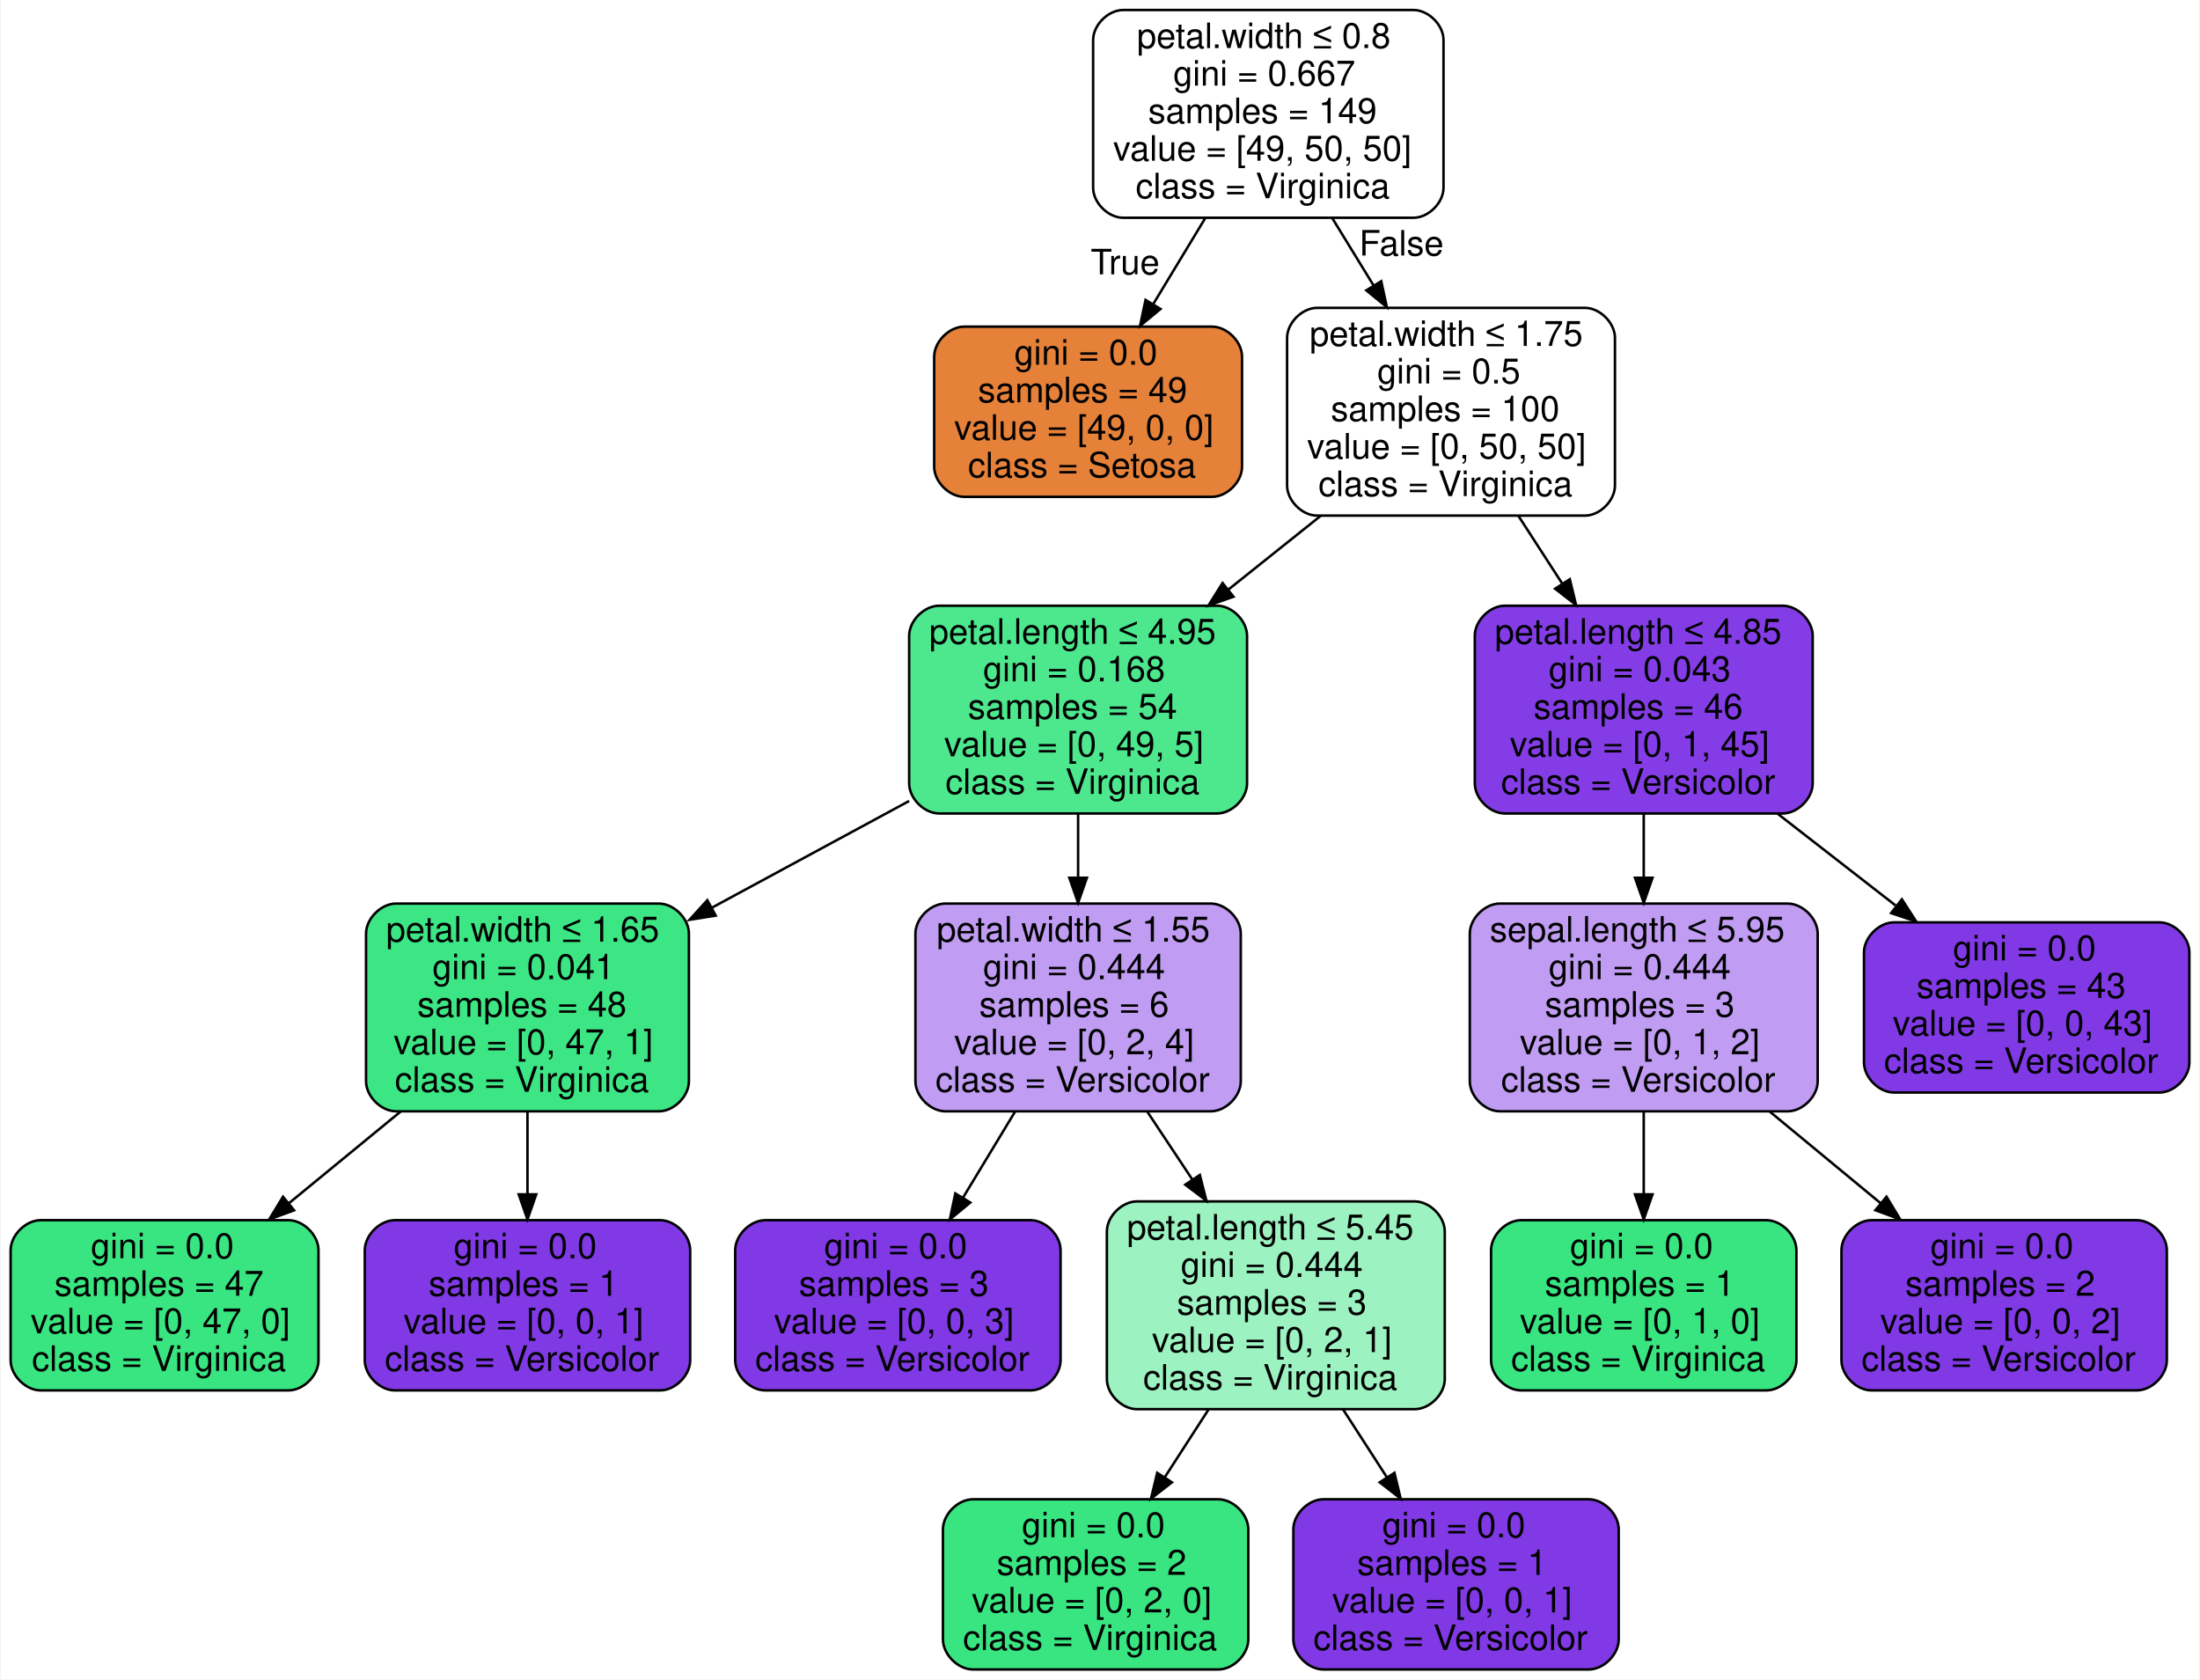
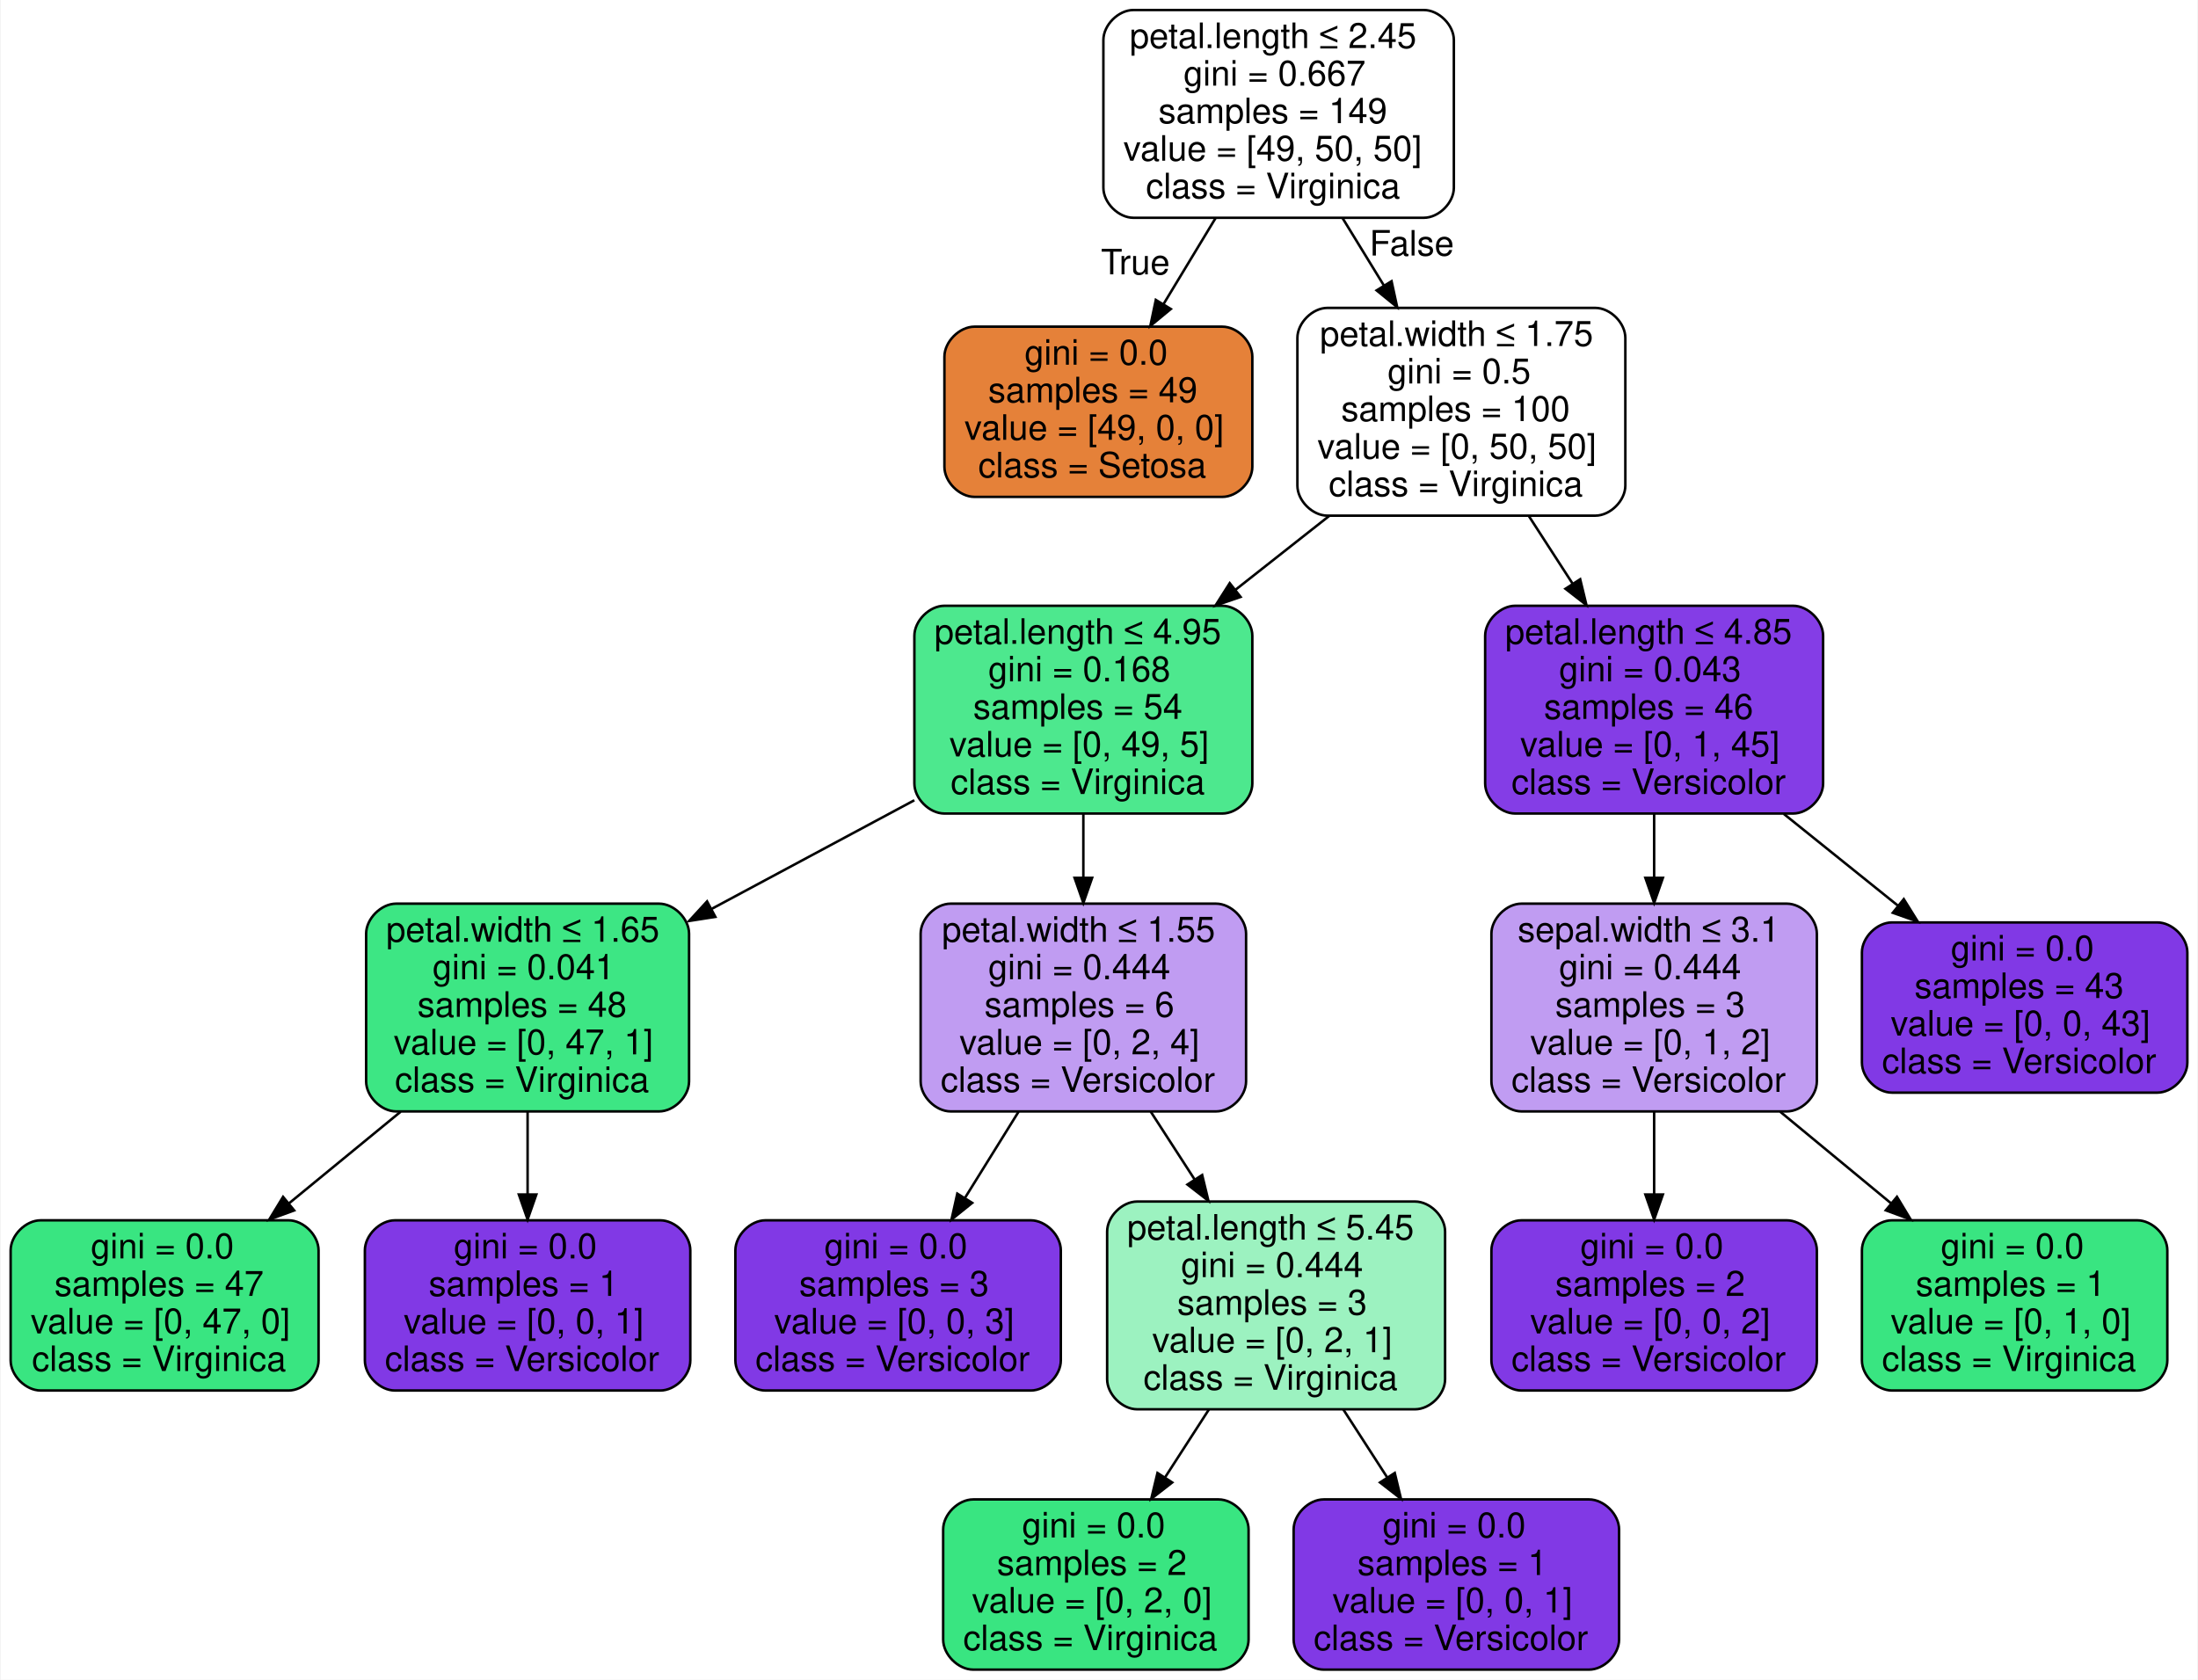
- <svg xmlns="http://www.w3.org/2000/svg" width="879pt" height="671pt" viewBox="0.00 0.00 878.50 671.00">
+ <svg xmlns="http://www.w3.org/2000/svg" width="878pt" height="671pt" viewBox="0.00 0.00 877.50 671.00">
  <g id="graph0" class="graph" transform="scale(1 1) rotate(0) translate(4 667)">
-     <polygon fill="#ffffff" stroke="transparent" points="-4,4 -4,-667 874.5,-667 874.5,4 -4,4" />
+     <polygon fill="#ffffff" stroke="transparent" points="-4,4 -4,-667 873.5,-667 873.5,4 -4,4" />
    <g id="node1" class="node">
-       <path fill="#ffffff" stroke="#000000" d="M560.5,-663C560.5,-663 444.5,-663 444.5,-663 438.5,-663 432.5,-657 432.5,-651 432.5,-651 432.5,-592 432.5,-592 432.5,-586 438.5,-580 444.5,-580 444.5,-580 560.5,-580 560.5,-580 566.5,-580 572.5,-586 572.5,-592 572.5,-592 572.5,-651 572.5,-651 572.5,-657 566.5,-663 560.5,-663" />
-       <text text-anchor="start" x="450" y="-647.8" font-family="Helvetica,sans-Serif" font-size="14.00" fill="#000000">petal.width ≤ 0.8</text>
-       <text text-anchor="start" x="464.5" y="-632.8" font-family="Helvetica,sans-Serif" font-size="14.00" fill="#000000">gini = 0.667</text>
-       <text text-anchor="start" x="454.5" y="-617.8" font-family="Helvetica,sans-Serif" font-size="14.00" fill="#000000">samples = 149</text>
-       <text text-anchor="start" x="440.5" y="-602.8" font-family="Helvetica,sans-Serif" font-size="14.00" fill="#000000">value = [49, 50, 50]</text>
-       <text text-anchor="start" x="449.5" y="-587.8" font-family="Helvetica,sans-Serif" font-size="14.00" fill="#000000">class = Virginica</text>
+       <path fill="#ffffff" stroke="#000000" d="M564.5,-663C564.5,-663 448.5,-663 448.5,-663 442.5,-663 436.5,-657 436.5,-651 436.5,-651 436.5,-592 436.5,-592 436.5,-586 442.5,-580 448.5,-580 448.5,-580 564.5,-580 564.5,-580 570.5,-580 576.5,-586 576.5,-592 576.5,-592 576.5,-651 576.5,-651 576.5,-657 570.5,-663 564.5,-663" />
+       <text text-anchor="start" x="447" y="-647.8" font-family="Helvetica,sans-Serif" font-size="14.00" fill="#000000">petal.length ≤ 2.45</text>
+       <text text-anchor="start" x="468.5" y="-632.8" font-family="Helvetica,sans-Serif" font-size="14.00" fill="#000000">gini = 0.667</text>
+       <text text-anchor="start" x="458.5" y="-617.8" font-family="Helvetica,sans-Serif" font-size="14.00" fill="#000000">samples = 149</text>
+       <text text-anchor="start" x="444.5" y="-602.8" font-family="Helvetica,sans-Serif" font-size="14.00" fill="#000000">value = [49, 50, 50]</text>
+       <text text-anchor="start" x="453.5" y="-587.8" font-family="Helvetica,sans-Serif" font-size="14.00" fill="#000000">class = Virginica</text>
    </g>
    <g id="node2" class="node">
-       <path fill="#e58139" stroke="#000000" d="M480,-536.5C480,-536.5 381,-536.5 381,-536.5 375,-536.5 369,-530.5 369,-524.5 369,-524.5 369,-480.5 369,-480.5 369,-474.5 375,-468.5 381,-468.5 381,-468.5 480,-468.5 480,-468.5 486,-468.5 492,-474.5 492,-480.5 492,-480.5 492,-524.5 492,-524.5 492,-530.5 486,-536.5 480,-536.5" />
-       <text text-anchor="start" x="401" y="-521.3" font-family="Helvetica,sans-Serif" font-size="14.00" fill="#000000">gini = 0.0</text>
-       <text text-anchor="start" x="386.5" y="-506.3" font-family="Helvetica,sans-Serif" font-size="14.00" fill="#000000">samples = 49</text>
-       <text text-anchor="start" x="377" y="-491.3" font-family="Helvetica,sans-Serif" font-size="14.00" fill="#000000">value = [49, 0, 0]</text>
-       <text text-anchor="start" x="382.5" y="-476.3" font-family="Helvetica,sans-Serif" font-size="14.00" fill="#000000">class = Setosa</text>
+       <path fill="#e58139" stroke="#000000" d="M484,-536.5C484,-536.5 385,-536.5 385,-536.5 379,-536.5 373,-530.5 373,-524.5 373,-524.5 373,-480.5 373,-480.5 373,-474.5 379,-468.5 385,-468.5 385,-468.5 484,-468.5 484,-468.5 490,-468.5 496,-474.5 496,-480.5 496,-480.5 496,-524.5 496,-524.5 496,-530.5 490,-536.5 484,-536.5" />
+       <text text-anchor="start" x="405" y="-521.3" font-family="Helvetica,sans-Serif" font-size="14.00" fill="#000000">gini = 0.0</text>
+       <text text-anchor="start" x="390.5" y="-506.3" font-family="Helvetica,sans-Serif" font-size="14.00" fill="#000000">samples = 49</text>
+       <text text-anchor="start" x="381" y="-491.3" font-family="Helvetica,sans-Serif" font-size="14.00" fill="#000000">value = [49, 0, 0]</text>
+       <text text-anchor="start" x="386.5" y="-476.3" font-family="Helvetica,sans-Serif" font-size="14.00" fill="#000000">class = Setosa</text>
    </g>
    <g id="edge1" class="edge">
-       <path fill="none" stroke="#000000" d="M477.318,-579.88C470.598,-568.774 463.324,-556.751 456.559,-545.569" />
-       <polygon fill="#000000" stroke="#000000" points="459.433,-543.559 451.262,-536.815 453.444,-547.183 459.433,-543.559" />
-       <text text-anchor="middle" x="445.288" y="-557.391" font-family="Helvetica,sans-Serif" font-size="14.00" fill="#000000">True</text>
+       <path fill="none" stroke="#000000" d="M481.318,-579.88C474.598,-568.774 467.324,-556.751 460.559,-545.569" />
+       <polygon fill="#000000" stroke="#000000" points="463.433,-543.559 455.262,-536.815 457.444,-547.183 463.433,-543.559" />
+       <text text-anchor="middle" x="449.288" y="-557.391" font-family="Helvetica,sans-Serif" font-size="14.00" fill="#000000">True</text>
    </g>
    <g id="node3" class="node">
-       <path fill="#ffffff" stroke="#000000" d="M629,-544C629,-544 522,-544 522,-544 516,-544 510,-538 510,-532 510,-532 510,-473 510,-473 510,-467 516,-461 522,-461 522,-461 629,-461 629,-461 635,-461 641,-467 641,-473 641,-473 641,-532 641,-532 641,-538 635,-544 629,-544" />
-       <text text-anchor="start" x="519" y="-528.8" font-family="Helvetica,sans-Serif" font-size="14.00" fill="#000000">petal.width ≤ 1.75</text>
-       <text text-anchor="start" x="546" y="-513.8" font-family="Helvetica,sans-Serif" font-size="14.00" fill="#000000">gini = 0.5</text>
-       <text text-anchor="start" x="527.5" y="-498.8" font-family="Helvetica,sans-Serif" font-size="14.00" fill="#000000">samples = 100</text>
-       <text text-anchor="start" x="518" y="-483.8" font-family="Helvetica,sans-Serif" font-size="14.00" fill="#000000">value = [0, 50, 50]</text>
-       <text text-anchor="start" x="522.5" y="-468.8" font-family="Helvetica,sans-Serif" font-size="14.00" fill="#000000">class = Virginica</text>
+       <path fill="#ffffff" stroke="#000000" d="M633,-544C633,-544 526,-544 526,-544 520,-544 514,-538 514,-532 514,-532 514,-473 514,-473 514,-467 520,-461 526,-461 526,-461 633,-461 633,-461 639,-461 645,-467 645,-473 645,-473 645,-532 645,-532 645,-538 639,-544 633,-544" />
+       <text text-anchor="start" x="523" y="-528.8" font-family="Helvetica,sans-Serif" font-size="14.00" fill="#000000">petal.width ≤ 1.75</text>
+       <text text-anchor="start" x="550" y="-513.8" font-family="Helvetica,sans-Serif" font-size="14.00" fill="#000000">gini = 0.5</text>
+       <text text-anchor="start" x="531.5" y="-498.8" font-family="Helvetica,sans-Serif" font-size="14.00" fill="#000000">samples = 100</text>
+       <text text-anchor="start" x="522" y="-483.8" font-family="Helvetica,sans-Serif" font-size="14.00" fill="#000000">value = [0, 50, 50]</text>
+       <text text-anchor="start" x="526.5" y="-468.8" font-family="Helvetica,sans-Serif" font-size="14.00" fill="#000000">class = Virginica</text>
    </g>
    <g id="edge2" class="edge">
-       <path fill="none" stroke="#000000" d="M528.032,-579.88C533.391,-571.143 539.098,-561.84 544.628,-552.825" />
-       <polygon fill="#000000" stroke="#000000" points="547.614,-554.652 549.859,-544.298 541.647,-550.992 547.614,-554.652" />
-       <text text-anchor="middle" x="555.684" y="-564.91" font-family="Helvetica,sans-Serif" font-size="14.00" fill="#000000">False</text>
+       <path fill="none" stroke="#000000" d="M532.032,-579.88C537.391,-571.143 543.098,-561.84 548.628,-552.825" />
+       <polygon fill="#000000" stroke="#000000" points="551.614,-554.652 553.859,-544.298 545.647,-550.992 551.614,-554.652" />
+       <text text-anchor="middle" x="559.684" y="-564.91" font-family="Helvetica,sans-Serif" font-size="14.00" fill="#000000">False</text>
    </g>
    <g id="node4" class="node">
-       <path fill="#4de88e" stroke="#000000" d="M482,-425C482,-425 371,-425 371,-425 365,-425 359,-419 359,-413 359,-413 359,-354 359,-354 359,-348 365,-342 371,-342 371,-342 482,-342 482,-342 488,-342 494,-348 494,-354 494,-354 494,-413 494,-413 494,-419 488,-425 482,-425" />
-       <text text-anchor="start" x="367" y="-409.8" font-family="Helvetica,sans-Serif" font-size="14.00" fill="#000000">petal.length ≤ 4.95</text>
-       <text text-anchor="start" x="388.5" y="-394.8" font-family="Helvetica,sans-Serif" font-size="14.00" fill="#000000">gini = 0.168</text>
-       <text text-anchor="start" x="382.5" y="-379.8" font-family="Helvetica,sans-Serif" font-size="14.00" fill="#000000">samples = 54</text>
-       <text text-anchor="start" x="373" y="-364.8" font-family="Helvetica,sans-Serif" font-size="14.00" fill="#000000">value = [0, 49, 5]</text>
-       <text text-anchor="start" x="373.5" y="-349.8" font-family="Helvetica,sans-Serif" font-size="14.00" fill="#000000">class = Virginica</text>
+       <path fill="#4de88e" stroke="#000000" d="M484,-425C484,-425 373,-425 373,-425 367,-425 361,-419 361,-413 361,-413 361,-354 361,-354 361,-348 367,-342 373,-342 373,-342 484,-342 484,-342 490,-342 496,-348 496,-354 496,-354 496,-413 496,-413 496,-419 490,-425 484,-425" />
+       <text text-anchor="start" x="369" y="-409.8" font-family="Helvetica,sans-Serif" font-size="14.00" fill="#000000">petal.length ≤ 4.95</text>
+       <text text-anchor="start" x="390.5" y="-394.8" font-family="Helvetica,sans-Serif" font-size="14.00" fill="#000000">gini = 0.168</text>
+       <text text-anchor="start" x="384.5" y="-379.8" font-family="Helvetica,sans-Serif" font-size="14.00" fill="#000000">samples = 54</text>
+       <text text-anchor="start" x="375" y="-364.8" font-family="Helvetica,sans-Serif" font-size="14.00" fill="#000000">value = [0, 49, 5]</text>
+       <text text-anchor="start" x="375.5" y="-349.8" font-family="Helvetica,sans-Serif" font-size="14.00" fill="#000000">class = Virginica</text>
    </g>
    <g id="edge3" class="edge">
-       <path fill="none" stroke="#000000" d="M523.387,-460.88C511.478,-451.368 498.727,-441.184 486.516,-431.432" />
-       <polygon fill="#000000" stroke="#000000" points="488.582,-428.603 478.584,-425.097 484.213,-434.072 488.582,-428.603" />
+       <path fill="none" stroke="#000000" d="M526.688,-460.88C514.618,-451.368 501.696,-441.184 489.321,-431.432" />
+       <polygon fill="#000000" stroke="#000000" points="491.303,-428.538 481.283,-425.097 486.97,-434.036 491.303,-428.538" />
    </g>
    <g id="node13" class="node">
-       <path fill="#843de6" stroke="#000000" d="M708,-425C708,-425 597,-425 597,-425 591,-425 585,-419 585,-413 585,-413 585,-354 585,-354 585,-348 591,-342 597,-342 597,-342 708,-342 708,-342 714,-342 720,-348 720,-354 720,-354 720,-413 720,-413 720,-419 714,-425 708,-425" />
-       <text text-anchor="start" x="593" y="-409.8" font-family="Helvetica,sans-Serif" font-size="14.00" fill="#000000">petal.length ≤ 4.85</text>
-       <text text-anchor="start" x="614.5" y="-394.8" font-family="Helvetica,sans-Serif" font-size="14.00" fill="#000000">gini = 0.043</text>
-       <text text-anchor="start" x="608.5" y="-379.8" font-family="Helvetica,sans-Serif" font-size="14.00" fill="#000000">samples = 46</text>
-       <text text-anchor="start" x="599" y="-364.8" font-family="Helvetica,sans-Serif" font-size="14.00" fill="#000000">value = [0, 1, 45]</text>
-       <text text-anchor="start" x="595.5" y="-349.8" font-family="Helvetica,sans-Serif" font-size="14.00" fill="#000000">class = Versicolor</text>
+       <path fill="#843de6" stroke="#000000" d="M712,-425C712,-425 601,-425 601,-425 595,-425 589,-419 589,-413 589,-413 589,-354 589,-354 589,-348 595,-342 601,-342 601,-342 712,-342 712,-342 718,-342 724,-348 724,-354 724,-354 724,-413 724,-413 724,-419 718,-425 712,-425" />
+       <text text-anchor="start" x="597" y="-409.8" font-family="Helvetica,sans-Serif" font-size="14.00" fill="#000000">petal.length ≤ 4.85</text>
+       <text text-anchor="start" x="618.5" y="-394.8" font-family="Helvetica,sans-Serif" font-size="14.00" fill="#000000">gini = 0.043</text>
+       <text text-anchor="start" x="612.5" y="-379.8" font-family="Helvetica,sans-Serif" font-size="14.00" fill="#000000">samples = 46</text>
+       <text text-anchor="start" x="603" y="-364.8" font-family="Helvetica,sans-Serif" font-size="14.00" fill="#000000">value = [0, 1, 45]</text>
+       <text text-anchor="start" x="599.5" y="-349.8" font-family="Helvetica,sans-Serif" font-size="14.00" fill="#000000">class = Versicolor</text>
    </g>
    <g id="edge12" class="edge">
-       <path fill="none" stroke="#000000" d="M602.431,-460.88C608.084,-452.143 614.103,-442.84 619.937,-433.825" />
-       <polygon fill="#000000" stroke="#000000" points="622.96,-435.595 625.454,-425.298 617.083,-431.792 622.96,-435.595" />
+       <path fill="none" stroke="#000000" d="M606.431,-460.88C612.084,-452.143 618.103,-442.84 623.937,-433.825" />
+       <polygon fill="#000000" stroke="#000000" points="626.96,-435.595 629.454,-425.298 621.083,-431.792 626.96,-435.595" />
    </g>
    <g id="node5" class="node">
      <path fill="#3de684" stroke="#000000" d="M259,-306C259,-306 154,-306 154,-306 148,-306 142,-300 142,-294 142,-294 142,-235 142,-235 142,-229 148,-223 154,-223 154,-223 259,-223 259,-223 265,-223 271,-229 271,-235 271,-235 271,-294 271,-294 271,-300 265,-306 259,-306" />
      <text text-anchor="start" x="150" y="-290.8" font-family="Helvetica,sans-Serif" font-size="14.00" fill="#000000">petal.width ≤ 1.65</text>
      <text text-anchor="start" x="168.5" y="-275.8" font-family="Helvetica,sans-Serif" font-size="14.00" fill="#000000">gini = 0.041</text>
      <text text-anchor="start" x="162.5" y="-260.8" font-family="Helvetica,sans-Serif" font-size="14.00" fill="#000000">samples = 48</text>
      <text text-anchor="start" x="153" y="-245.8" font-family="Helvetica,sans-Serif" font-size="14.00" fill="#000000">value = [0, 47, 1]</text>
      <text text-anchor="start" x="153.5" y="-230.8" font-family="Helvetica,sans-Serif" font-size="14.00" fill="#000000">class = Virginica</text>
    </g>
    <g id="edge4" class="edge">
-       <path fill="none" stroke="#000000" d="M358.998,-346.987C334.027,-333.481 305.605,-318.107 280.119,-304.321" />
-       <polygon fill="#000000" stroke="#000000" points="281.698,-301.196 271.237,-299.517 278.367,-307.353 281.698,-301.196" />
+       <path fill="none" stroke="#000000" d="M360.988,-347.311C335.428,-333.61 306.212,-317.949 280.117,-303.962" />
+       <polygon fill="#000000" stroke="#000000" points="281.496,-300.729 271.029,-299.09 278.188,-306.899 281.496,-300.729" />
    </g>
    <g id="node8" class="node">
-       <path fill="#c09cf2" stroke="#000000" d="M479.5,-306C479.5,-306 373.5,-306 373.5,-306 367.5,-306 361.5,-300 361.5,-294 361.5,-294 361.5,-235 361.5,-235 361.5,-229 367.5,-223 373.5,-223 373.5,-223 479.5,-223 479.5,-223 485.5,-223 491.5,-229 491.5,-235 491.5,-235 491.5,-294 491.5,-294 491.5,-300 485.5,-306 479.5,-306" />
-       <text text-anchor="start" x="370" y="-290.8" font-family="Helvetica,sans-Serif" font-size="14.00" fill="#000000">petal.width ≤ 1.55</text>
-       <text text-anchor="start" x="388.5" y="-275.8" font-family="Helvetica,sans-Serif" font-size="14.00" fill="#000000">gini = 0.444</text>
-       <text text-anchor="start" x="387" y="-260.8" font-family="Helvetica,sans-Serif" font-size="14.00" fill="#000000">samples = 6</text>
-       <text text-anchor="start" x="377" y="-245.8" font-family="Helvetica,sans-Serif" font-size="14.00" fill="#000000">value = [0, 2, 4]</text>
-       <text text-anchor="start" x="369.5" y="-230.8" font-family="Helvetica,sans-Serif" font-size="14.00" fill="#000000">class = Versicolor</text>
+       <path fill="#c09cf2" stroke="#000000" d="M481.5,-306C481.5,-306 375.5,-306 375.5,-306 369.5,-306 363.5,-300 363.5,-294 363.5,-294 363.5,-235 363.5,-235 363.5,-229 369.5,-223 375.5,-223 375.5,-223 481.5,-223 481.5,-223 487.5,-223 493.5,-229 493.5,-235 493.5,-235 493.5,-294 493.5,-294 493.5,-300 487.5,-306 481.5,-306" />
+       <text text-anchor="start" x="372" y="-290.8" font-family="Helvetica,sans-Serif" font-size="14.00" fill="#000000">petal.width ≤ 1.55</text>
+       <text text-anchor="start" x="390.5" y="-275.8" font-family="Helvetica,sans-Serif" font-size="14.00" fill="#000000">gini = 0.444</text>
+       <text text-anchor="start" x="389" y="-260.8" font-family="Helvetica,sans-Serif" font-size="14.00" fill="#000000">samples = 6</text>
+       <text text-anchor="start" x="379" y="-245.8" font-family="Helvetica,sans-Serif" font-size="14.00" fill="#000000">value = [0, 2, 4]</text>
+       <text text-anchor="start" x="371.5" y="-230.8" font-family="Helvetica,sans-Serif" font-size="14.00" fill="#000000">class = Versicolor</text>
    </g>
    <g id="edge7" class="edge">
-       <path fill="none" stroke="#000000" d="M426.5,-341.88C426.5,-333.684 426.5,-324.989 426.5,-316.501" />
-       <polygon fill="#000000" stroke="#000000" points="430,-316.298 426.5,-306.298 423,-316.298 430,-316.298" />
+       <path fill="none" stroke="#000000" d="M428.5,-341.88C428.5,-333.684 428.5,-324.989 428.5,-316.501" />
+       <polygon fill="#000000" stroke="#000000" points="432,-316.298 428.5,-306.298 425,-316.298 432,-316.298" />
    </g>
    <g id="node6" class="node">
      <path fill="#39e581" stroke="#000000" d="M111,-179.5C111,-179.5 12,-179.5 12,-179.5 6,-179.5 0,-173.5 0,-167.5 0,-167.5 0,-123.5 0,-123.5 0,-117.5 6,-111.5 12,-111.5 12,-111.5 111,-111.5 111,-111.5 117,-111.5 123,-117.5 123,-123.5 123,-123.5 123,-167.5 123,-167.5 123,-173.5 117,-179.5 111,-179.5" />
      <text text-anchor="start" x="32" y="-164.3" font-family="Helvetica,sans-Serif" font-size="14.00" fill="#000000">gini = 0.0</text>
      <text text-anchor="start" x="17.5" y="-149.3" font-family="Helvetica,sans-Serif" font-size="14.00" fill="#000000">samples = 47</text>
      <text text-anchor="start" x="8" y="-134.3" font-family="Helvetica,sans-Serif" font-size="14.00" fill="#000000">value = [0, 47, 0]</text>
      <text text-anchor="start" x="8.5" y="-119.3" font-family="Helvetica,sans-Serif" font-size="14.00" fill="#000000">class = Virginica</text>
    </g>
    <g id="edge5" class="edge">
      <path fill="none" stroke="#000000" d="M155.786,-222.88C141.316,-211.004 125.569,-198.08 111.162,-186.257" />
      <polygon fill="#000000" stroke="#000000" points="113.263,-183.453 103.312,-179.815 108.822,-188.864 113.263,-183.453" />
    </g>
    <g id="node7" class="node">
      <path fill="#8139e5" stroke="#000000" d="M259.5,-179.5C259.5,-179.5 153.5,-179.5 153.5,-179.5 147.5,-179.5 141.5,-173.5 141.5,-167.5 141.5,-167.5 141.5,-123.5 141.5,-123.5 141.5,-117.5 147.5,-111.5 153.5,-111.5 153.5,-111.5 259.5,-111.5 259.5,-111.5 265.5,-111.5 271.5,-117.5 271.5,-123.5 271.5,-123.5 271.5,-167.5 271.5,-167.5 271.5,-173.5 265.5,-179.5 259.5,-179.5" />
      <text text-anchor="start" x="177" y="-164.3" font-family="Helvetica,sans-Serif" font-size="14.00" fill="#000000">gini = 0.0</text>
      <text text-anchor="start" x="167" y="-149.3" font-family="Helvetica,sans-Serif" font-size="14.00" fill="#000000">samples = 1</text>
      <text text-anchor="start" x="157" y="-134.3" font-family="Helvetica,sans-Serif" font-size="14.00" fill="#000000">value = [0, 0, 1]</text>
      <text text-anchor="start" x="149.5" y="-119.3" font-family="Helvetica,sans-Serif" font-size="14.00" fill="#000000">class = Versicolor</text>
    </g>
    <g id="edge6" class="edge">
      <path fill="none" stroke="#000000" d="M206.5,-222.88C206.5,-212.213 206.5,-200.702 206.5,-189.901" />
      <polygon fill="#000000" stroke="#000000" points="210,-189.815 206.5,-179.815 203,-189.815 210,-189.815" />
    </g>
    <g id="node9" class="node">
      <path fill="#8139e5" stroke="#000000" d="M407.5,-179.5C407.5,-179.5 301.5,-179.5 301.5,-179.5 295.5,-179.5 289.5,-173.5 289.5,-167.5 289.5,-167.5 289.5,-123.5 289.5,-123.5 289.5,-117.5 295.5,-111.5 301.5,-111.5 301.5,-111.5 407.5,-111.5 407.5,-111.5 413.5,-111.5 419.5,-117.5 419.5,-123.5 419.5,-123.5 419.5,-167.5 419.5,-167.5 419.5,-173.5 413.5,-179.5 407.5,-179.5" />
      <text text-anchor="start" x="325" y="-164.3" font-family="Helvetica,sans-Serif" font-size="14.00" fill="#000000">gini = 0.0</text>
      <text text-anchor="start" x="315" y="-149.3" font-family="Helvetica,sans-Serif" font-size="14.00" fill="#000000">samples = 3</text>
      <text text-anchor="start" x="305" y="-134.3" font-family="Helvetica,sans-Serif" font-size="14.00" fill="#000000">value = [0, 0, 3]</text>
      <text text-anchor="start" x="297.5" y="-119.3" font-family="Helvetica,sans-Serif" font-size="14.00" fill="#000000">class = Versicolor</text>
    </g>
    <g id="edge8" class="edge">
-       <path fill="none" stroke="#000000" d="M401.318,-222.88C394.598,-211.774 387.324,-199.751 380.559,-188.569" />
-       <polygon fill="#000000" stroke="#000000" points="383.433,-186.559 375.262,-179.815 377.444,-190.183 383.433,-186.559" />
+       <path fill="none" stroke="#000000" d="M402.618,-222.88C395.712,-211.774 388.236,-199.751 381.283,-188.569" />
+       <polygon fill="#000000" stroke="#000000" points="384.092,-186.459 375.839,-179.815 378.147,-190.155 384.092,-186.459" />
    </g>
    <g id="node10" class="node">
      <path fill="#9cf2c0" stroke="#000000" d="M561,-187C561,-187 450,-187 450,-187 444,-187 438,-181 438,-175 438,-175 438,-116 438,-116 438,-110 444,-104 450,-104 450,-104 561,-104 561,-104 567,-104 573,-110 573,-116 573,-116 573,-175 573,-175 573,-181 567,-187 561,-187" />
      <text text-anchor="start" x="446" y="-171.8" font-family="Helvetica,sans-Serif" font-size="14.00" fill="#000000">petal.length ≤ 5.45</text>
      <text text-anchor="start" x="467.5" y="-156.8" font-family="Helvetica,sans-Serif" font-size="14.00" fill="#000000">gini = 0.444</text>
      <text text-anchor="start" x="466" y="-141.8" font-family="Helvetica,sans-Serif" font-size="14.00" fill="#000000">samples = 3</text>
      <text text-anchor="start" x="456" y="-126.8" font-family="Helvetica,sans-Serif" font-size="14.00" fill="#000000">value = [0, 2, 1]</text>
      <text text-anchor="start" x="452.5" y="-111.8" font-family="Helvetica,sans-Serif" font-size="14.00" fill="#000000">class = Virginica</text>
    </g>
    <g id="edge9" class="edge">
-       <path fill="none" stroke="#000000" d="M454.13,-222.88C459.93,-214.143 466.106,-204.84 472.091,-195.825" />
-       <polygon fill="#000000" stroke="#000000" points="475.137,-197.565 477.752,-187.298 469.305,-193.694 475.137,-197.565" />
+       <path fill="none" stroke="#000000" d="M455.431,-222.88C461.084,-214.143 467.103,-204.84 472.937,-195.825" />
+       <polygon fill="#000000" stroke="#000000" points="475.96,-197.595 478.454,-187.298 470.083,-193.792 475.96,-197.595" />
    </g>
    <g id="node11" class="node">
      <path fill="#39e581" stroke="#000000" d="M482.5,-68C482.5,-68 384.5,-68 384.5,-68 378.5,-68 372.5,-62 372.5,-56 372.5,-56 372.5,-12 372.5,-12 372.5,-6 378.5,0 384.5,0 384.5,0 482.5,0 482.5,0 488.5,0 494.5,-6 494.5,-12 494.5,-12 494.5,-56 494.5,-56 494.5,-62 488.5,-68 482.5,-68" />
      <text text-anchor="start" x="404" y="-52.8" font-family="Helvetica,sans-Serif" font-size="14.00" fill="#000000">gini = 0.0</text>
      <text text-anchor="start" x="394" y="-37.8" font-family="Helvetica,sans-Serif" font-size="14.00" fill="#000000">samples = 2</text>
      <text text-anchor="start" x="384" y="-22.8" font-family="Helvetica,sans-Serif" font-size="14.00" fill="#000000">value = [0, 2, 0]</text>
      <text text-anchor="start" x="380.5" y="-7.8" font-family="Helvetica,sans-Serif" font-size="14.00" fill="#000000">class = Virginica</text>
    </g>
    <g id="edge10" class="edge">
      <path fill="none" stroke="#000000" d="M478.69,-103.981C472.933,-95.067 466.84,-85.631 461.056,-76.673" />
      <polygon fill="#000000" stroke="#000000" points="463.99,-74.766 455.625,-68.264 458.11,-78.563 463.99,-74.766" />
    </g>
    <g id="node12" class="node">
      <path fill="#8139e5" stroke="#000000" d="M630.5,-68C630.5,-68 524.5,-68 524.5,-68 518.5,-68 512.5,-62 512.5,-56 512.5,-56 512.5,-12 512.5,-12 512.5,-6 518.5,0 524.5,0 524.5,0 630.5,0 630.5,0 636.5,0 642.5,-6 642.5,-12 642.5,-12 642.5,-56 642.5,-56 642.5,-62 636.5,-68 630.5,-68" />
      <text text-anchor="start" x="548" y="-52.8" font-family="Helvetica,sans-Serif" font-size="14.00" fill="#000000">gini = 0.0</text>
      <text text-anchor="start" x="538" y="-37.8" font-family="Helvetica,sans-Serif" font-size="14.00" fill="#000000">samples = 1</text>
      <text text-anchor="start" x="528" y="-22.8" font-family="Helvetica,sans-Serif" font-size="14.00" fill="#000000">value = [0, 0, 1]</text>
      <text text-anchor="start" x="520.5" y="-7.8" font-family="Helvetica,sans-Serif" font-size="14.00" fill="#000000">class = Versicolor</text>
    </g>
    <g id="edge11" class="edge">
      <path fill="none" stroke="#000000" d="M532.31,-103.981C538.067,-95.067 544.16,-85.631 549.944,-76.673" />
      <polygon fill="#000000" stroke="#000000" points="552.89,-78.563 555.375,-68.264 547.01,-74.766 552.89,-78.563" />
    </g>
    <g id="node14" class="node">
-       <path fill="#c09cf2" stroke="#000000" d="M710,-306C710,-306 595,-306 595,-306 589,-306 583,-300 583,-294 583,-294 583,-235 583,-235 583,-229 589,-223 595,-223 595,-223 710,-223 710,-223 716,-223 722,-229 722,-235 722,-235 722,-294 722,-294 722,-300 716,-306 710,-306" />
-       <text text-anchor="start" x="591" y="-290.8" font-family="Helvetica,sans-Serif" font-size="14.00" fill="#000000">sepal.length ≤ 5.95</text>
-       <text text-anchor="start" x="614.5" y="-275.8" font-family="Helvetica,sans-Serif" font-size="14.00" fill="#000000">gini = 0.444</text>
-       <text text-anchor="start" x="613" y="-260.8" font-family="Helvetica,sans-Serif" font-size="14.00" fill="#000000">samples = 3</text>
-       <text text-anchor="start" x="603" y="-245.8" font-family="Helvetica,sans-Serif" font-size="14.00" fill="#000000">value = [0, 1, 2]</text>
-       <text text-anchor="start" x="595.5" y="-230.8" font-family="Helvetica,sans-Serif" font-size="14.00" fill="#000000">class = Versicolor</text>
+       <path fill="#c09cf2" stroke="#000000" d="M709.5,-306C709.5,-306 603.5,-306 603.5,-306 597.5,-306 591.5,-300 591.5,-294 591.5,-294 591.5,-235 591.5,-235 591.5,-229 597.5,-223 603.5,-223 603.5,-223 709.5,-223 709.5,-223 715.5,-223 721.5,-229 721.5,-235 721.5,-235 721.5,-294 721.5,-294 721.5,-300 715.5,-306 709.5,-306" />
+       <text text-anchor="start" x="602" y="-290.8" font-family="Helvetica,sans-Serif" font-size="14.00" fill="#000000">sepal.width ≤ 3.1</text>
+       <text text-anchor="start" x="618.5" y="-275.8" font-family="Helvetica,sans-Serif" font-size="14.00" fill="#000000">gini = 0.444</text>
+       <text text-anchor="start" x="617" y="-260.8" font-family="Helvetica,sans-Serif" font-size="14.00" fill="#000000">samples = 3</text>
+       <text text-anchor="start" x="607" y="-245.8" font-family="Helvetica,sans-Serif" font-size="14.00" fill="#000000">value = [0, 1, 2]</text>
+       <text text-anchor="start" x="599.5" y="-230.8" font-family="Helvetica,sans-Serif" font-size="14.00" fill="#000000">class = Versicolor</text>
    </g>
    <g id="edge13" class="edge">
-       <path fill="none" stroke="#000000" d="M652.5,-341.88C652.5,-333.684 652.5,-324.989 652.5,-316.501" />
-       <polygon fill="#000000" stroke="#000000" points="656,-316.298 652.5,-306.298 649,-316.298 656,-316.298" />
+       <path fill="none" stroke="#000000" d="M656.5,-341.88C656.5,-333.684 656.5,-324.989 656.5,-316.501" />
+       <polygon fill="#000000" stroke="#000000" points="660,-316.298 656.5,-306.298 653,-316.298 660,-316.298" />
    </g>
    <g id="node17" class="node">
-       <path fill="#8139e5" stroke="#000000" d="M858.5,-298.5C858.5,-298.5 752.5,-298.5 752.5,-298.5 746.5,-298.5 740.5,-292.5 740.5,-286.5 740.5,-286.5 740.5,-242.5 740.5,-242.5 740.5,-236.5 746.5,-230.5 752.5,-230.5 752.5,-230.5 858.5,-230.5 858.5,-230.5 864.5,-230.5 870.5,-236.5 870.5,-242.5 870.5,-242.5 870.5,-286.5 870.5,-286.5 870.5,-292.5 864.5,-298.5 858.5,-298.5" />
-       <text text-anchor="start" x="776" y="-283.3" font-family="Helvetica,sans-Serif" font-size="14.00" fill="#000000">gini = 0.0</text>
-       <text text-anchor="start" x="761.5" y="-268.3" font-family="Helvetica,sans-Serif" font-size="14.00" fill="#000000">samples = 43</text>
-       <text text-anchor="start" x="752" y="-253.3" font-family="Helvetica,sans-Serif" font-size="14.00" fill="#000000">value = [0, 0, 43]</text>
-       <text text-anchor="start" x="748.5" y="-238.3" font-family="Helvetica,sans-Serif" font-size="14.00" fill="#000000">class = Versicolor</text>
+       <path fill="#8139e5" stroke="#000000" d="M857.5,-298.5C857.5,-298.5 751.5,-298.5 751.5,-298.5 745.5,-298.5 739.5,-292.5 739.5,-286.5 739.5,-286.5 739.5,-242.5 739.5,-242.5 739.5,-236.5 745.5,-230.5 751.5,-230.5 751.5,-230.5 857.5,-230.5 857.5,-230.5 863.5,-230.5 869.5,-236.5 869.5,-242.5 869.5,-242.5 869.5,-286.5 869.5,-286.5 869.5,-292.5 863.5,-298.5 857.5,-298.5" />
+       <text text-anchor="start" x="775" y="-283.3" font-family="Helvetica,sans-Serif" font-size="14.00" fill="#000000">gini = 0.0</text>
+       <text text-anchor="start" x="760.5" y="-268.3" font-family="Helvetica,sans-Serif" font-size="14.00" fill="#000000">samples = 43</text>
+       <text text-anchor="start" x="751" y="-253.3" font-family="Helvetica,sans-Serif" font-size="14.00" fill="#000000">value = [0, 0, 43]</text>
+       <text text-anchor="start" x="747.5" y="-238.3" font-family="Helvetica,sans-Serif" font-size="14.00" fill="#000000">class = Versicolor</text>
    </g>
    <g id="edge16" class="edge">
-       <path fill="none" stroke="#000000" d="M706.012,-341.88C721.281,-330.004 737.897,-317.08 753.098,-305.257" />
-       <polygon fill="#000000" stroke="#000000" points="755.636,-307.717 761.381,-298.815 751.338,-302.192 755.636,-307.717" />
+       <path fill="none" stroke="#000000" d="M708.263,-341.88C723.033,-330.004 739.106,-317.08 753.811,-305.257" />
+       <polygon fill="#000000" stroke="#000000" points="756.222,-307.809 761.823,-298.815 751.836,-302.353 756.222,-307.809" />
    </g>
    <g id="node15" class="node">
-       <path fill="#39e581" stroke="#000000" d="M701.5,-179.5C701.5,-179.5 603.5,-179.5 603.5,-179.5 597.5,-179.5 591.5,-173.5 591.5,-167.5 591.5,-167.5 591.5,-123.5 591.5,-123.5 591.5,-117.5 597.5,-111.5 603.5,-111.5 603.5,-111.5 701.5,-111.5 701.5,-111.5 707.5,-111.5 713.5,-117.5 713.5,-123.5 713.5,-123.5 713.5,-167.5 713.5,-167.5 713.5,-173.5 707.5,-179.5 701.5,-179.5" />
-       <text text-anchor="start" x="623" y="-164.3" font-family="Helvetica,sans-Serif" font-size="14.00" fill="#000000">gini = 0.0</text>
-       <text text-anchor="start" x="613" y="-149.3" font-family="Helvetica,sans-Serif" font-size="14.00" fill="#000000">samples = 1</text>
-       <text text-anchor="start" x="603" y="-134.3" font-family="Helvetica,sans-Serif" font-size="14.00" fill="#000000">value = [0, 1, 0]</text>
-       <text text-anchor="start" x="599.5" y="-119.3" font-family="Helvetica,sans-Serif" font-size="14.00" fill="#000000">class = Virginica</text>
+       <path fill="#8139e5" stroke="#000000" d="M709.5,-179.5C709.5,-179.5 603.5,-179.5 603.5,-179.5 597.5,-179.5 591.5,-173.5 591.5,-167.5 591.5,-167.5 591.5,-123.5 591.5,-123.5 591.5,-117.5 597.5,-111.5 603.5,-111.5 603.5,-111.5 709.5,-111.5 709.5,-111.5 715.5,-111.5 721.5,-117.5 721.5,-123.5 721.5,-123.5 721.5,-167.5 721.5,-167.5 721.5,-173.5 715.5,-179.5 709.5,-179.5" />
+       <text text-anchor="start" x="627" y="-164.3" font-family="Helvetica,sans-Serif" font-size="14.00" fill="#000000">gini = 0.0</text>
+       <text text-anchor="start" x="617" y="-149.3" font-family="Helvetica,sans-Serif" font-size="14.00" fill="#000000">samples = 2</text>
+       <text text-anchor="start" x="607" y="-134.3" font-family="Helvetica,sans-Serif" font-size="14.00" fill="#000000">value = [0, 0, 2]</text>
+       <text text-anchor="start" x="599.5" y="-119.3" font-family="Helvetica,sans-Serif" font-size="14.00" fill="#000000">class = Versicolor</text>
    </g>
    <g id="edge14" class="edge">
-       <path fill="none" stroke="#000000" d="M652.5,-222.88C652.5,-212.213 652.5,-200.702 652.5,-189.901" />
-       <polygon fill="#000000" stroke="#000000" points="656,-189.815 652.5,-179.815 649,-189.815 656,-189.815" />
+       <path fill="none" stroke="#000000" d="M656.5,-222.88C656.5,-212.213 656.5,-200.702 656.5,-189.901" />
+       <polygon fill="#000000" stroke="#000000" points="660,-189.815 656.5,-179.815 653,-189.815 660,-189.815" />
    </g>
    <g id="node16" class="node">
-       <path fill="#8139e5" stroke="#000000" d="M849.5,-179.5C849.5,-179.5 743.5,-179.5 743.5,-179.5 737.5,-179.5 731.5,-173.5 731.5,-167.5 731.5,-167.5 731.5,-123.5 731.5,-123.5 731.5,-117.5 737.5,-111.5 743.5,-111.5 743.5,-111.5 849.5,-111.5 849.5,-111.5 855.5,-111.5 861.5,-117.5 861.5,-123.5 861.5,-123.5 861.5,-167.5 861.5,-167.5 861.5,-173.5 855.5,-179.5 849.5,-179.5" />
-       <text text-anchor="start" x="767" y="-164.3" font-family="Helvetica,sans-Serif" font-size="14.00" fill="#000000">gini = 0.0</text>
-       <text text-anchor="start" x="757" y="-149.3" font-family="Helvetica,sans-Serif" font-size="14.00" fill="#000000">samples = 2</text>
-       <text text-anchor="start" x="747" y="-134.3" font-family="Helvetica,sans-Serif" font-size="14.00" fill="#000000">value = [0, 0, 2]</text>
-       <text text-anchor="start" x="739.5" y="-119.3" font-family="Helvetica,sans-Serif" font-size="14.00" fill="#000000">class = Versicolor</text>
+       <path fill="#39e581" stroke="#000000" d="M849.5,-179.5C849.5,-179.5 751.5,-179.5 751.5,-179.5 745.5,-179.5 739.5,-173.5 739.5,-167.5 739.5,-167.5 739.5,-123.5 739.5,-123.5 739.5,-117.5 745.5,-111.5 751.5,-111.5 751.5,-111.5 849.5,-111.5 849.5,-111.5 855.5,-111.5 861.5,-117.5 861.5,-123.5 861.5,-123.5 861.5,-167.5 861.5,-167.5 861.5,-173.5 855.5,-179.5 849.5,-179.5" />
+       <text text-anchor="start" x="771" y="-164.3" font-family="Helvetica,sans-Serif" font-size="14.00" fill="#000000">gini = 0.0</text>
+       <text text-anchor="start" x="761" y="-149.3" font-family="Helvetica,sans-Serif" font-size="14.00" fill="#000000">samples = 1</text>
+       <text text-anchor="start" x="751" y="-134.3" font-family="Helvetica,sans-Serif" font-size="14.00" fill="#000000">value = [0, 1, 0]</text>
+       <text text-anchor="start" x="747.5" y="-119.3" font-family="Helvetica,sans-Serif" font-size="14.00" fill="#000000">class = Virginica</text>
    </g>
    <g id="edge15" class="edge">
-       <path fill="none" stroke="#000000" d="M702.864,-222.88C717.235,-211.004 732.873,-198.08 747.181,-186.257" />
-       <polygon fill="#000000" stroke="#000000" points="749.497,-188.883 754.976,-179.815 745.038,-183.487 749.497,-188.883" />
+       <path fill="none" stroke="#000000" d="M706.864,-222.88C721.235,-211.004 736.873,-198.08 751.181,-186.257" />
+       <polygon fill="#000000" stroke="#000000" points="753.497,-188.883 758.976,-179.815 749.038,-183.487 753.497,-188.883" />
    </g>
  </g>
</svg>
